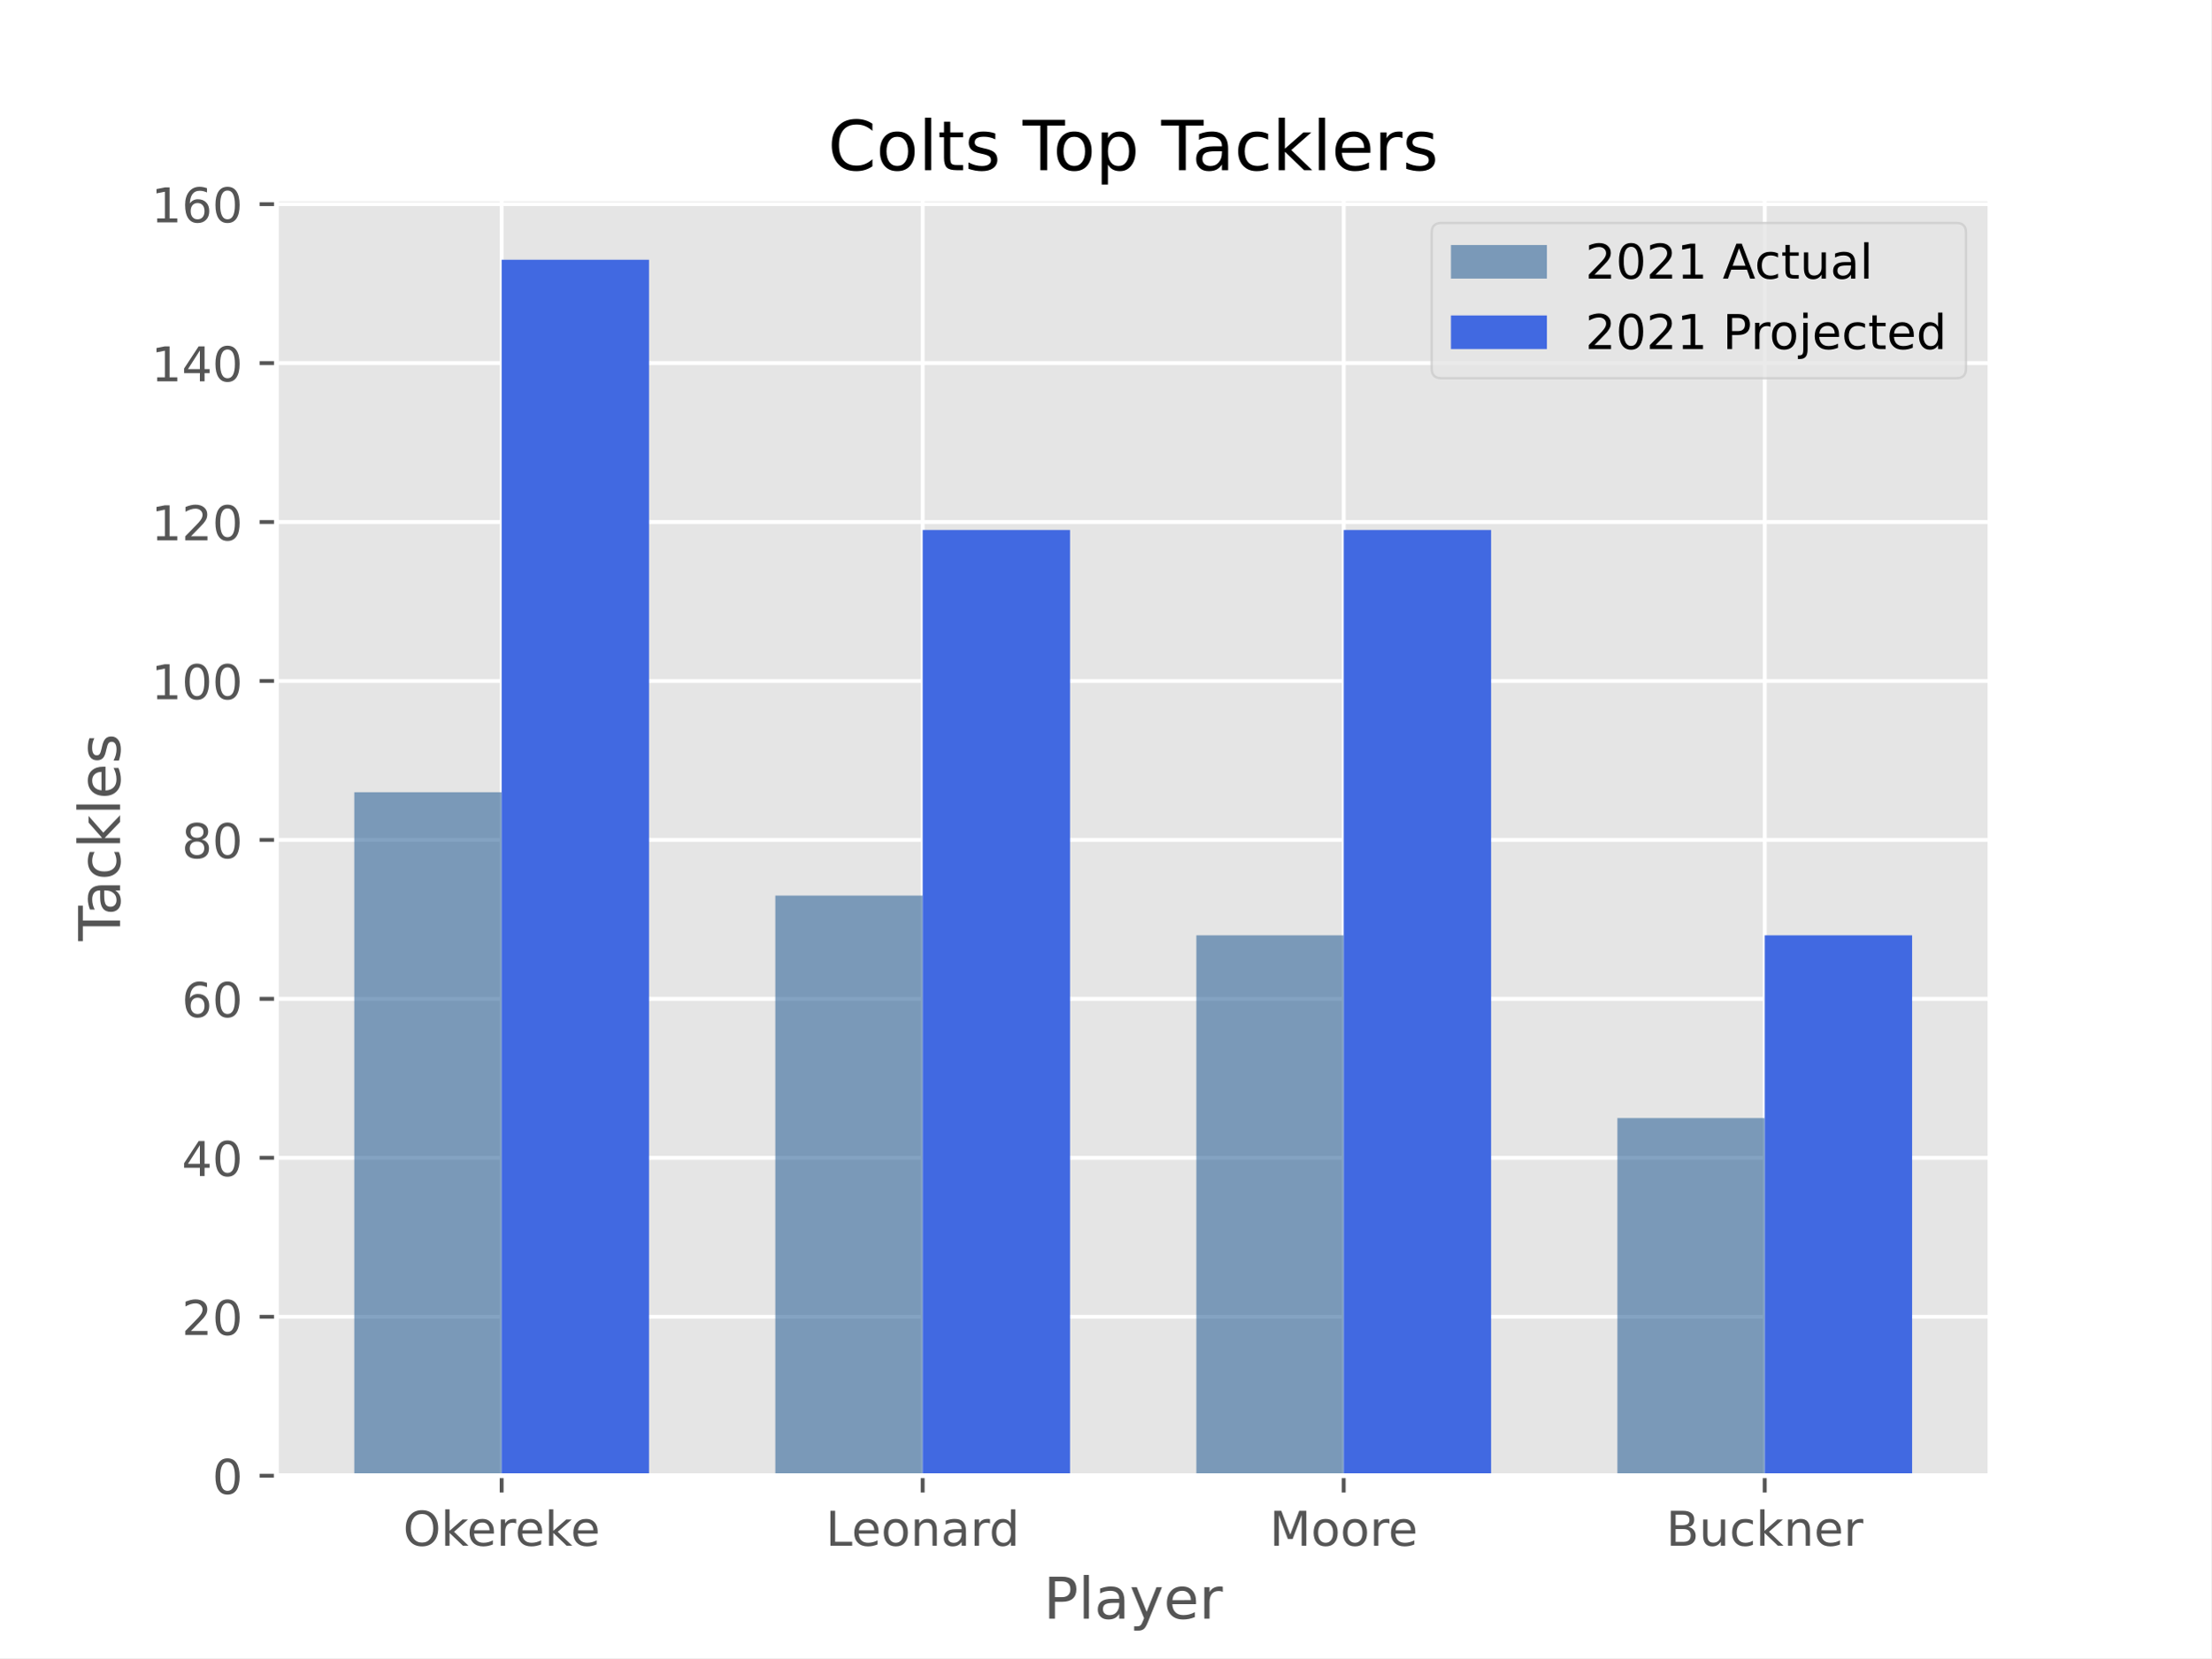
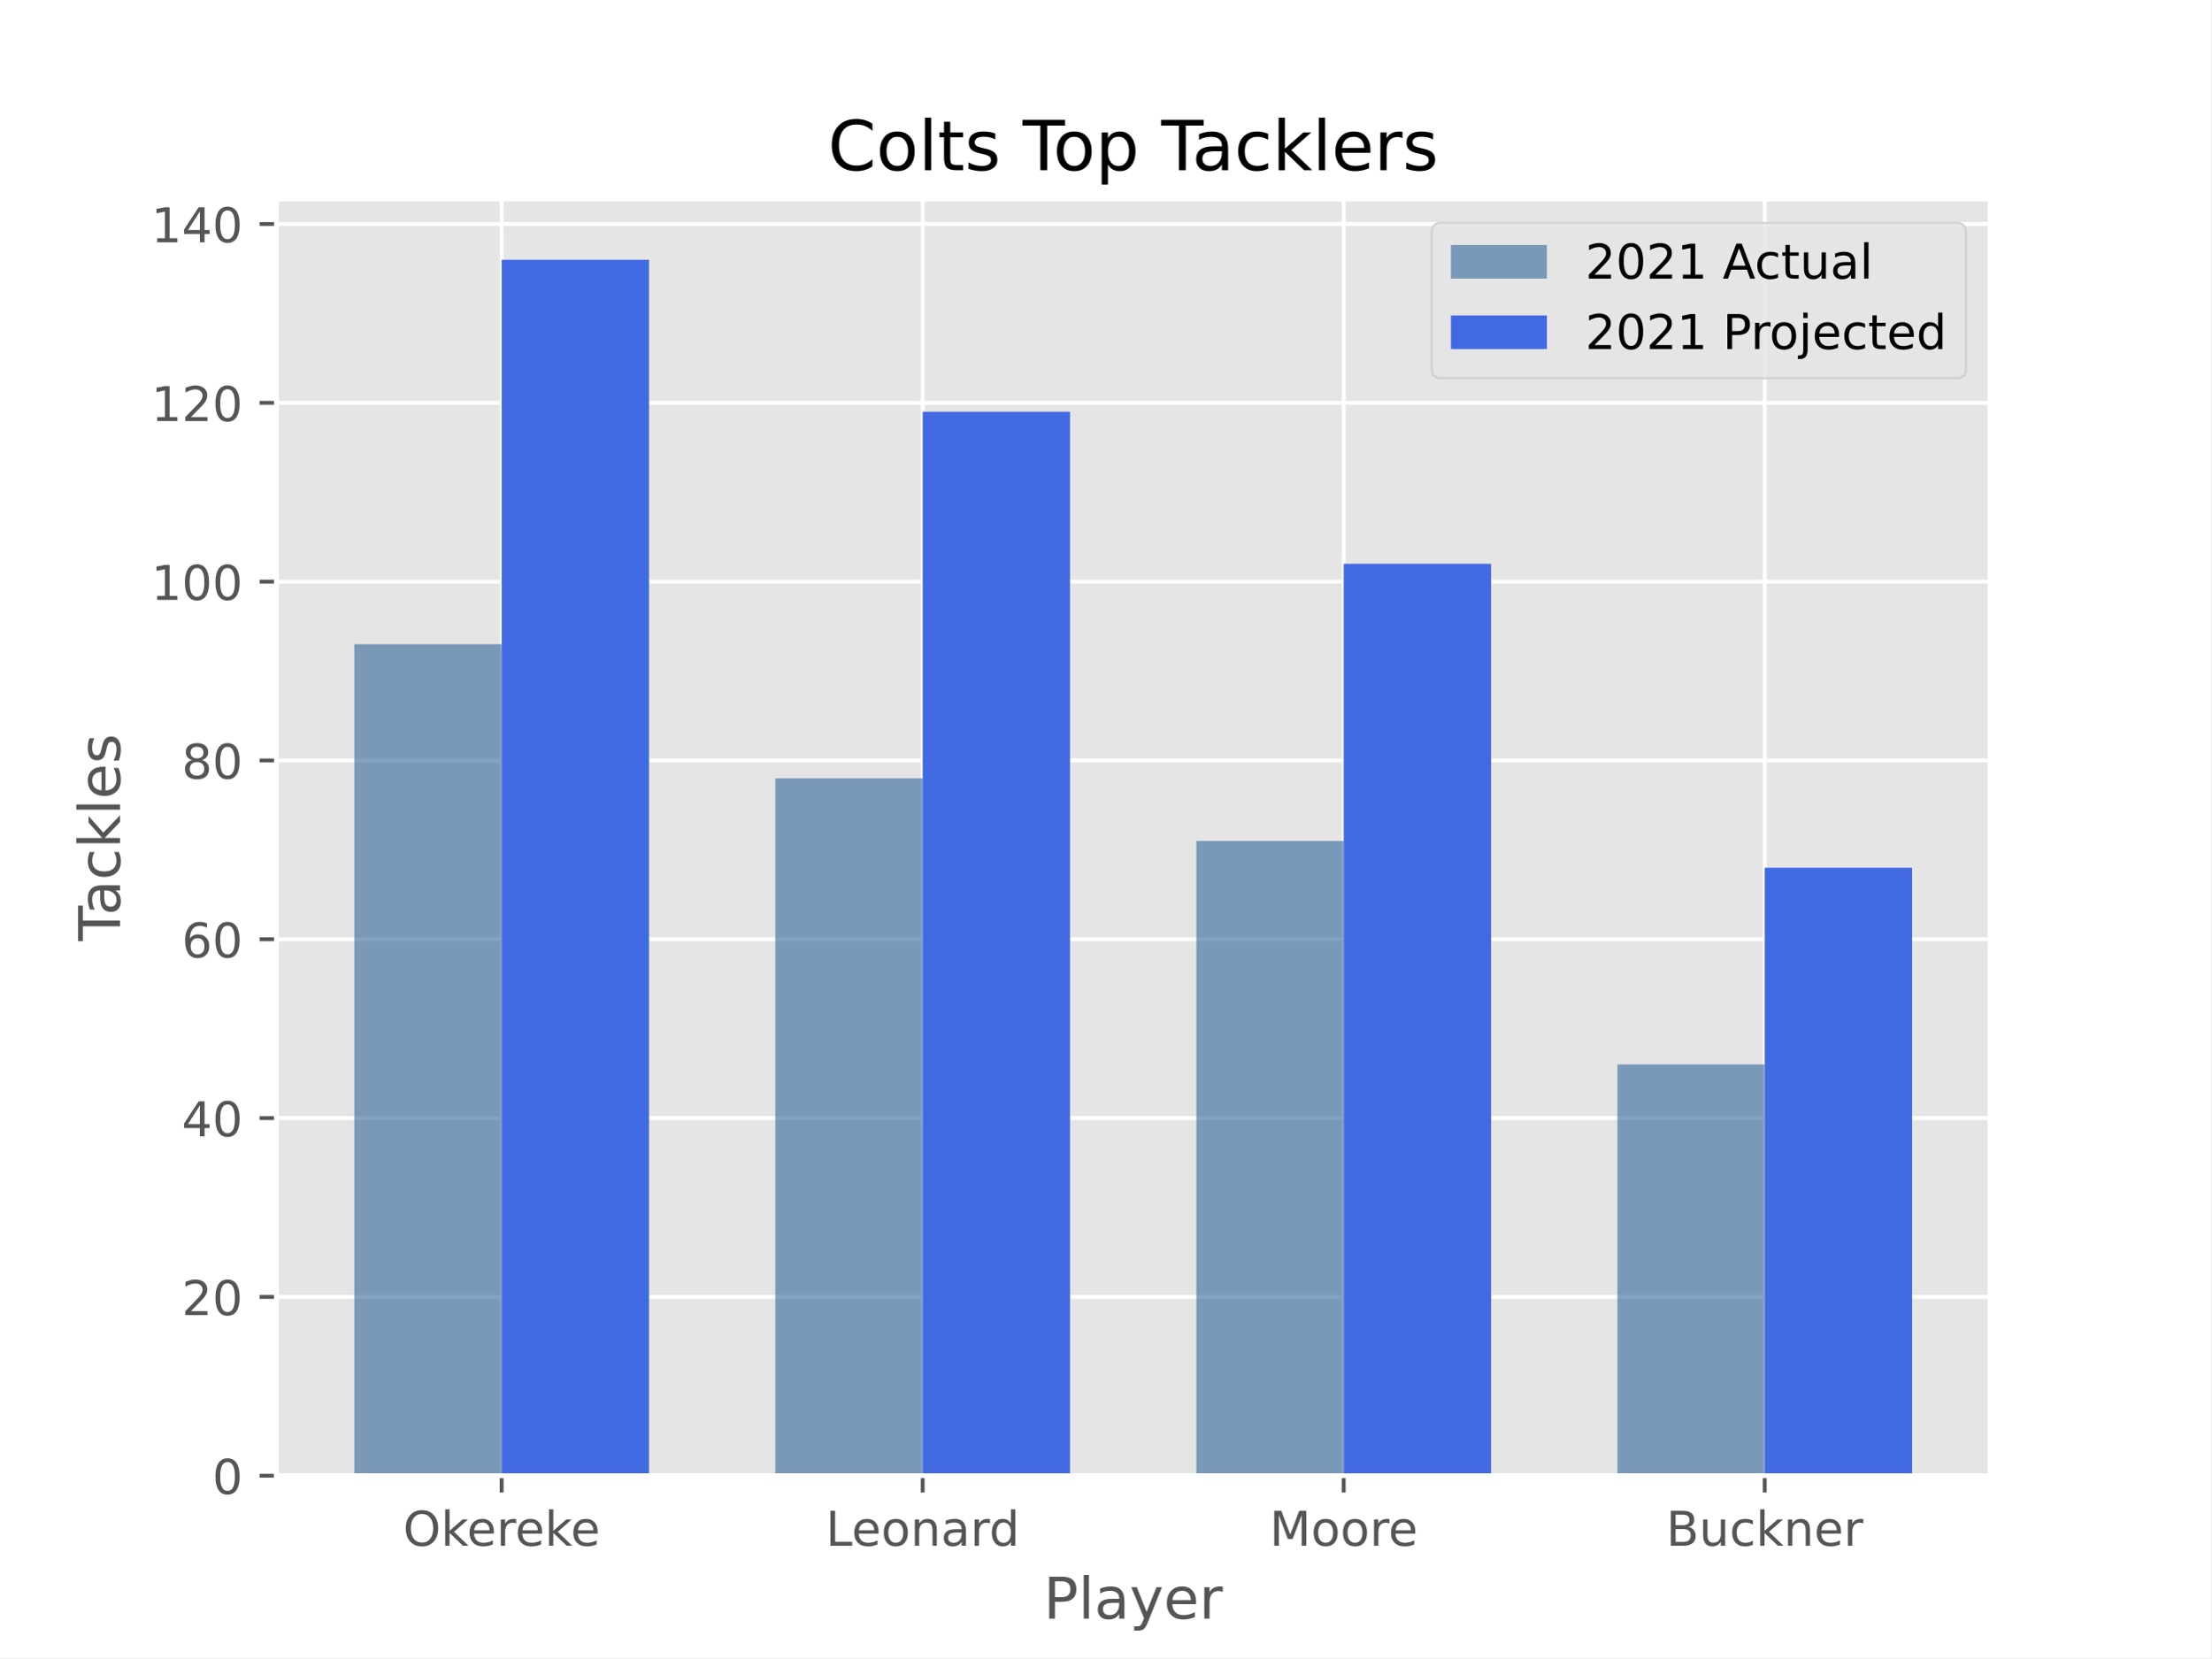
<svg xmlns="http://www.w3.org/2000/svg" xmlns:xlink="http://www.w3.org/1999/xlink" height="345.6pt" version="1.1" viewBox="0 0 460.8 345.6" width="460.8pt">
  <defs>
    <style type="text/css">*{stroke-linecap:butt;stroke-linejoin:round;}</style>
  </defs>
  <g id="figure_1">
    <g id="patch_1">
      <path d="M 0 345.6  L 460.8 345.6  L 460.8 0  L 0 0  z " style="fill:#ffffff;" />
    </g>
    <g id="axes_1">
      <g id="patch_2">
        <path d="M 57.6 307.584  L 414.72 307.584  L 414.72 41.472  L 57.6 41.472  z " style="fill:#e5e5e5;" />
      </g>
      <g id="matplotlib.axis_1">
        <g id="xtick_1">
          <g id="line2d_1">
-             <path clip-path="url(#pc8b9613368)" d="M 104.543 307.584  L 104.543 41.472  " style="fill:none;stroke:#ffffff;stroke-linecap:square;stroke-width:0.8;" />
+             <path clip-path="url(#p58027a2178)" d="M 104.543 307.584  L 104.543 41.472  " style="fill:none;stroke:#ffffff;stroke-linecap:square;stroke-width:0.8;" />
          </g>
          <g id="line2d_2">
            <defs>
-               <path d="M 0 0  L 0 3.5  " id="mbc0eb7ee18" style="stroke:#555555;stroke-width:0.8;" />
-             </defs>
-             <g>
-               <use style="fill:#555555;stroke:#555555;stroke-width:0.8;" x="104.543" xlink:href="#mbc0eb7ee18" y="307.584" />
+               <path d="M 0 0  L 0 3.5  " id="m2577debb66" style="stroke:#555555;stroke-width:0.8;" />
+             </defs>
+             <g>
+               <use style="fill:#555555;stroke:#555555;stroke-width:0.8;" x="104.543" xlink:href="#m2577debb66" y="307.584" />
            </g>
          </g>
          <g id="text_1">
            <g style="fill:#555555;" transform="translate(84.00657 322.1824)scale(0.1 -0.1)">
              <defs>
                <path d="M 2522 4238  Q 1834 4238 1429 3725  Q 1025 3213 1025 2328  Q 1025 1447 1429 934  Q 1834 422 2522 422  Q 3209 422 3611 934  Q 4013 1447 4013 2328  Q 4013 3213 3611 3725  Q 3209 4238 2522 4238  z M 2522 4750  Q 3503 4750 4090 4092  Q 4678 3434 4678 2328  Q 4678 1225 4090 567  Q 3503 -91 2522 -91  Q 1538 -91 948 565  Q 359 1222 359 2328  Q 359 3434 948 4092  Q 1538 4750 2522 4750  z " id="DejaVuSans-4f" transform="scale(0.015625)" />
                <path d="M 581 4863  L 1159 4863  L 1159 1991  L 2875 3500  L 3609 3500  L 1753 1863  L 3688 0  L 2938 0  L 1159 1709  L 1159 0  L 581 0  L 581 4863  z " id="DejaVuSans-6b" transform="scale(0.015625)" />
                <path d="M 3597 1894  L 3597 1613  L 953 1613  Q 991 1019 1311 708  Q 1631 397 2203 397  Q 2534 397 2845 478  Q 3156 559 3463 722  L 3463 178  Q 3153 47 2828 -22  Q 2503 -91 2169 -91  Q 1331 -91 842 396  Q 353 884 353 1716  Q 353 2575 817 3079  Q 1281 3584 2069 3584  Q 2775 3584 3186 3129  Q 3597 2675 3597 1894  z M 3022 2063  Q 3016 2534 2758 2815  Q 2500 3097 2075 3097  Q 1594 3097 1305 2825  Q 1016 2553 972 2059  L 3022 2063  z " id="DejaVuSans-65" transform="scale(0.015625)" />
                <path d="M 2631 2963  Q 2534 3019 2420 3045  Q 2306 3072 2169 3072  Q 1681 3072 1420 2755  Q 1159 2438 1159 1844  L 1159 0  L 581 0  L 581 3500  L 1159 3500  L 1159 2956  Q 1341 3275 1631 3429  Q 1922 3584 2338 3584  Q 2397 3584 2469 3576  Q 2541 3569 2628 3553  L 2631 2963  z " id="DejaVuSans-72" transform="scale(0.015625)" />
              </defs>
              <use xlink:href="#DejaVuSans-4f" />
              <use x="78.711" xlink:href="#DejaVuSans-6b" />
              <use x="132.996" xlink:href="#DejaVuSans-65" />
              <use x="194.52" xlink:href="#DejaVuSans-72" />
              <use x="233.383" xlink:href="#DejaVuSans-65" />
              <use x="294.906" xlink:href="#DejaVuSans-6b" />
              <use x="349.191" xlink:href="#DejaVuSans-65" />
            </g>
          </g>
        </g>
        <g id="xtick_2">
          <g id="line2d_3">
-             <path clip-path="url(#pc8b9613368)" d="M 192.288 307.584  L 192.288 41.472  " style="fill:none;stroke:#ffffff;stroke-linecap:square;stroke-width:0.8;" />
+             <path clip-path="url(#p58027a2178)" d="M 192.288 307.584  L 192.288 41.472  " style="fill:none;stroke:#ffffff;stroke-linecap:square;stroke-width:0.8;" />
          </g>
          <g id="line2d_4">
            <g>
-               <use style="fill:#555555;stroke:#555555;stroke-width:0.8;" x="192.288" xlink:href="#mbc0eb7ee18" y="307.584" />
+               <use style="fill:#555555;stroke:#555555;stroke-width:0.8;" x="192.288" xlink:href="#m2577debb66" y="307.584" />
            </g>
          </g>
          <g id="text_2">
            <g style="fill:#555555;" transform="translate(172.0784 322.1824)scale(0.1 -0.1)">
              <defs>
                <path d="M 628 4666  L 1259 4666  L 1259 531  L 3531 531  L 3531 0  L 628 0  L 628 4666  z " id="DejaVuSans-4c" transform="scale(0.015625)" />
                <path d="M 1959 3097  Q 1497 3097 1228 2736  Q 959 2375 959 1747  Q 959 1119 1226 758  Q 1494 397 1959 397  Q 2419 397 2687 759  Q 2956 1122 2956 1747  Q 2956 2369 2687 2733  Q 2419 3097 1959 3097  z M 1959 3584  Q 2709 3584 3137 3096  Q 3566 2609 3566 1747  Q 3566 888 3137 398  Q 2709 -91 1959 -91  Q 1206 -91 779 398  Q 353 888 353 1747  Q 353 2609 779 3096  Q 1206 3584 1959 3584  z " id="DejaVuSans-6f" transform="scale(0.015625)" />
                <path d="M 3513 2113  L 3513 0  L 2938 0  L 2938 2094  Q 2938 2591 2744 2837  Q 2550 3084 2163 3084  Q 1697 3084 1428 2787  Q 1159 2491 1159 1978  L 1159 0  L 581 0  L 581 3500  L 1159 3500  L 1159 2956  Q 1366 3272 1645 3428  Q 1925 3584 2291 3584  Q 2894 3584 3203 3211  Q 3513 2838 3513 2113  z " id="DejaVuSans-6e" transform="scale(0.015625)" />
                <path d="M 2194 1759  Q 1497 1759 1228 1600  Q 959 1441 959 1056  Q 959 750 1161 570  Q 1363 391 1709 391  Q 2188 391 2477 730  Q 2766 1069 2766 1631  L 2766 1759  L 2194 1759  z M 3341 1997  L 3341 0  L 2766 0  L 2766 531  Q 2569 213 2275 61  Q 1981 -91 1556 -91  Q 1019 -91 701 211  Q 384 513 384 1019  Q 384 1609 779 1909  Q 1175 2209 1959 2209  L 2766 2209  L 2766 2266  Q 2766 2663 2505 2880  Q 2244 3097 1772 3097  Q 1472 3097 1187 3025  Q 903 2953 641 2809  L 641 3341  Q 956 3463 1253 3523  Q 1550 3584 1831 3584  Q 2591 3584 2966 3190  Q 3341 2797 3341 1997  z " id="DejaVuSans-61" transform="scale(0.015625)" />
                <path d="M 2906 2969  L 2906 4863  L 3481 4863  L 3481 0  L 2906 0  L 2906 525  Q 2725 213 2448 61  Q 2172 -91 1784 -91  Q 1150 -91 751 415  Q 353 922 353 1747  Q 353 2572 751 3078  Q 1150 3584 1784 3584  Q 2172 3584 2448 3432  Q 2725 3281 2906 2969  z M 947 1747  Q 947 1113 1208 752  Q 1469 391 1925 391  Q 2381 391 2643 752  Q 2906 1113 2906 1747  Q 2906 2381 2643 2742  Q 2381 3103 1925 3103  Q 1469 3103 1208 2742  Q 947 2381 947 1747  z " id="DejaVuSans-64" transform="scale(0.015625)" />
              </defs>
              <use xlink:href="#DejaVuSans-4c" />
              <use x="53.963" xlink:href="#DejaVuSans-65" />
              <use x="115.486" xlink:href="#DejaVuSans-6f" />
              <use x="176.668" xlink:href="#DejaVuSans-6e" />
              <use x="240.047" xlink:href="#DejaVuSans-61" />
              <use x="301.326" xlink:href="#DejaVuSans-72" />
              <use x="340.689" xlink:href="#DejaVuSans-64" />
            </g>
          </g>
        </g>
        <g id="xtick_3">
          <g id="line2d_5">
-             <path clip-path="url(#pc8b9613368)" d="M 280.032 307.584  L 280.032 41.472  " style="fill:none;stroke:#ffffff;stroke-linecap:square;stroke-width:0.8;" />
+             <path clip-path="url(#p58027a2178)" d="M 280.032 307.584  L 280.032 41.472  " style="fill:none;stroke:#ffffff;stroke-linecap:square;stroke-width:0.8;" />
          </g>
          <g id="line2d_6">
            <g>
-               <use style="fill:#555555;stroke:#555555;stroke-width:0.8;" x="280.032" xlink:href="#mbc0eb7ee18" y="307.584" />
+               <use style="fill:#555555;stroke:#555555;stroke-width:0.8;" x="280.032" xlink:href="#m2577debb66" y="307.584" />
            </g>
          </g>
          <g id="text_3">
            <g style="fill:#555555;" transform="translate(264.5799 322.1824)scale(0.1 -0.1)">
              <defs>
                <path d="M 628 4666  L 1569 4666  L 2759 1491  L 3956 4666  L 4897 4666  L 4897 0  L 4281 0  L 4281 4097  L 3078 897  L 2444 897  L 1241 4097  L 1241 0  L 628 0  L 628 4666  z " id="DejaVuSans-4d" transform="scale(0.015625)" />
              </defs>
              <use xlink:href="#DejaVuSans-4d" />
              <use x="86.279" xlink:href="#DejaVuSans-6f" />
              <use x="147.461" xlink:href="#DejaVuSans-6f" />
              <use x="208.643" xlink:href="#DejaVuSans-72" />
              <use x="247.506" xlink:href="#DejaVuSans-65" />
            </g>
          </g>
        </g>
        <g id="xtick_4">
          <g id="line2d_7">
-             <path clip-path="url(#pc8b9613368)" d="M 367.777 307.584  L 367.777 41.472  " style="fill:none;stroke:#ffffff;stroke-linecap:square;stroke-width:0.8;" />
+             <path clip-path="url(#p58027a2178)" d="M 367.777 307.584  L 367.777 41.472  " style="fill:none;stroke:#ffffff;stroke-linecap:square;stroke-width:0.8;" />
          </g>
          <g id="line2d_8">
            <g>
-               <use style="fill:#555555;stroke:#555555;stroke-width:0.8;" x="367.777" xlink:href="#mbc0eb7ee18" y="307.584" />
+               <use style="fill:#555555;stroke:#555555;stroke-width:0.8;" x="367.777" xlink:href="#m2577debb66" y="307.584" />
            </g>
          </g>
          <g id="text_4">
            <g style="fill:#555555;" transform="translate(347.2322 322.1824)scale(0.1 -0.1)">
              <defs>
                <path d="M 1259 2228  L 1259 519  L 2272 519  Q 2781 519 3026 730  Q 3272 941 3272 1375  Q 3272 1813 3026 2020  Q 2781 2228 2272 2228  L 1259 2228  z M 1259 4147  L 1259 2741  L 2194 2741  Q 2656 2741 2882 2914  Q 3109 3088 3109 3444  Q 3109 3797 2882 3972  Q 2656 4147 2194 4147  L 1259 4147  z M 628 4666  L 2241 4666  Q 2963 4666 3353 4366  Q 3744 4066 3744 3513  Q 3744 3084 3544 2831  Q 3344 2578 2956 2516  Q 3422 2416 3680 2098  Q 3938 1781 3938 1306  Q 3938 681 3513 340  Q 3088 0 2303 0  L 628 0  L 628 4666  z " id="DejaVuSans-42" transform="scale(0.015625)" />
                <path d="M 544 1381  L 544 3500  L 1119 3500  L 1119 1403  Q 1119 906 1312 657  Q 1506 409 1894 409  Q 2359 409 2629 706  Q 2900 1003 2900 1516  L 2900 3500  L 3475 3500  L 3475 0  L 2900 0  L 2900 538  Q 2691 219 2414 64  Q 2138 -91 1772 -91  Q 1169 -91 856 284  Q 544 659 544 1381  z M 1991 3584  L 1991 3584  z " id="DejaVuSans-75" transform="scale(0.015625)" />
                <path d="M 3122 3366  L 3122 2828  Q 2878 2963 2633 3030  Q 2388 3097 2138 3097  Q 1578 3097 1268 2742  Q 959 2388 959 1747  Q 959 1106 1268 751  Q 1578 397 2138 397  Q 2388 397 2633 464  Q 2878 531 3122 666  L 3122 134  Q 2881 22 2623 -34  Q 2366 -91 2075 -91  Q 1284 -91 818 406  Q 353 903 353 1747  Q 353 2603 823 3093  Q 1294 3584 2113 3584  Q 2378 3584 2631 3529  Q 2884 3475 3122 3366  z " id="DejaVuSans-63" transform="scale(0.015625)" />
              </defs>
              <use xlink:href="#DejaVuSans-42" />
              <use x="68.604" xlink:href="#DejaVuSans-75" />
              <use x="131.982" xlink:href="#DejaVuSans-63" />
              <use x="186.963" xlink:href="#DejaVuSans-6b" />
              <use x="244.873" xlink:href="#DejaVuSans-6e" />
              <use x="308.252" xlink:href="#DejaVuSans-65" />
              <use x="369.775" xlink:href="#DejaVuSans-72" />
            </g>
          </g>
        </g>
        <g id="text_5">
          <g style="fill:#555555;" transform="translate(217.4888 337.3802)scale(0.12 -0.12)">
            <defs>
              <path d="M 1259 4147  L 1259 2394  L 2053 2394  Q 2494 2394 2734 2622  Q 2975 2850 2975 3272  Q 2975 3691 2734 3919  Q 2494 4147 2053 4147  L 1259 4147  z M 628 4666  L 2053 4666  Q 2838 4666 3239 4311  Q 3641 3956 3641 3272  Q 3641 2581 3239 2228  Q 2838 1875 2053 1875  L 1259 1875  L 1259 0  L 628 0  L 628 4666  z " id="DejaVuSans-50" transform="scale(0.015625)" />
              <path d="M 603 4863  L 1178 4863  L 1178 0  L 603 0  L 603 4863  z " id="DejaVuSans-6c" transform="scale(0.015625)" />
              <path d="M 2059 -325  Q 1816 -950 1584 -1140  Q 1353 -1331 966 -1331  L 506 -1331  L 506 -850  L 844 -850  Q 1081 -850 1212 -737  Q 1344 -625 1503 -206  L 1606 56  L 191 3500  L 800 3500  L 1894 763  L 2988 3500  L 3597 3500  L 2059 -325  z " id="DejaVuSans-79" transform="scale(0.015625)" />
            </defs>
            <use xlink:href="#DejaVuSans-50" />
            <use x="60.303" xlink:href="#DejaVuSans-6c" />
            <use x="88.086" xlink:href="#DejaVuSans-61" />
            <use x="149.365" xlink:href="#DejaVuSans-79" />
            <use x="208.545" xlink:href="#DejaVuSans-65" />
            <use x="270.068" xlink:href="#DejaVuSans-72" />
          </g>
        </g>
      </g>
      <g id="matplotlib.axis_2">
        <g id="ytick_1">
          <g id="line2d_9">
-             <path clip-path="url(#pc8b9613368)" d="M 57.6 307.584  L 414.72 307.584  " style="fill:none;stroke:#ffffff;stroke-linecap:square;stroke-width:0.8;" />
+             <path clip-path="url(#p58027a2178)" d="M 57.6 307.584  L 414.72 307.584  " style="fill:none;stroke:#ffffff;stroke-linecap:square;stroke-width:0.8;" />
          </g>
          <g id="line2d_10">
            <defs>
-               <path d="M 0 0  L -3.5 0  " id="m78f4a86998" style="stroke:#555555;stroke-width:0.8;" />
-             </defs>
-             <g>
-               <use style="fill:#555555;stroke:#555555;stroke-width:0.8;" x="57.6" xlink:href="#m78f4a86998" y="307.584" />
+               <path d="M 0 0  L -3.5 0  " id="m1e5f258a0e" style="stroke:#555555;stroke-width:0.8;" />
+             </defs>
+             <g>
+               <use style="fill:#555555;stroke:#555555;stroke-width:0.8;" x="57.6" xlink:href="#m1e5f258a0e" y="307.584" />
            </g>
          </g>
          <g id="text_6">
            <g style="fill:#555555;" transform="translate(44.2375 311.3832)scale(0.1 -0.1)">
              <defs>
                <path d="M 2034 4250  Q 1547 4250 1301 3770  Q 1056 3291 1056 2328  Q 1056 1369 1301 889  Q 1547 409 2034 409  Q 2525 409 2770 889  Q 3016 1369 3016 2328  Q 3016 3291 2770 3770  Q 2525 4250 2034 4250  z M 2034 4750  Q 2819 4750 3233 4129  Q 3647 3509 3647 2328  Q 3647 1150 3233 529  Q 2819 -91 2034 -91  Q 1250 -91 836 529  Q 422 1150 422 2328  Q 422 3509 836 4129  Q 1250 4750 2034 4750  z " id="DejaVuSans-30" transform="scale(0.015625)" />
              </defs>
              <use xlink:href="#DejaVuSans-30" />
            </g>
          </g>
        </g>
        <g id="ytick_2">
          <g id="line2d_11">
-             <path clip-path="url(#pc8b9613368)" d="M 57.6 274.455  L 414.72 274.455  " style="fill:none;stroke:#ffffff;stroke-linecap:square;stroke-width:0.8;" />
+             <path clip-path="url(#p58027a2178)" d="M 57.6 270.313  L 414.72 270.313  " style="fill:none;stroke:#ffffff;stroke-linecap:square;stroke-width:0.8;" />
          </g>
          <g id="line2d_12">
            <g>
-               <use style="fill:#555555;stroke:#555555;stroke-width:0.8;" x="57.6" xlink:href="#m78f4a86998" y="274.455" />
+               <use style="fill:#555555;stroke:#555555;stroke-width:0.8;" x="57.6" xlink:href="#m1e5f258a0e" y="270.313" />
            </g>
          </g>
          <g id="text_7">
-             <g style="fill:#555555;" transform="translate(37.875 278.2538)scale(0.1 -0.1)">
+             <g style="fill:#555555;" transform="translate(37.875 274.1126)scale(0.1 -0.1)">
              <defs>
                <path d="M 1228 531  L 3431 531  L 3431 0  L 469 0  L 469 531  Q 828 903 1448 1529  Q 2069 2156 2228 2338  Q 2531 2678 2651 2914  Q 2772 3150 2772 3378  Q 2772 3750 2511 3984  Q 2250 4219 1831 4219  Q 1534 4219 1204 4116  Q 875 4013 500 3803  L 500 4441  Q 881 4594 1212 4672  Q 1544 4750 1819 4750  Q 2544 4750 2975 4387  Q 3406 4025 3406 3419  Q 3406 3131 3298 2873  Q 3191 2616 2906 2266  Q 2828 2175 2409 1742  Q 1991 1309 1228 531  z " id="DejaVuSans-32" transform="scale(0.015625)" />
              </defs>
              <use xlink:href="#DejaVuSans-32" />
              <use x="63.623" xlink:href="#DejaVuSans-30" />
            </g>
          </g>
        </g>
        <g id="ytick_3">
          <g id="line2d_13">
-             <path clip-path="url(#pc8b9613368)" d="M 57.6 241.325  L 414.72 241.325  " style="fill:none;stroke:#ffffff;stroke-linecap:square;stroke-width:0.8;" />
+             <path clip-path="url(#p58027a2178)" d="M 57.6 233.043  L 414.72 233.043  " style="fill:none;stroke:#ffffff;stroke-linecap:square;stroke-width:0.8;" />
          </g>
          <g id="line2d_14">
            <g>
-               <use style="fill:#555555;stroke:#555555;stroke-width:0.8;" x="57.6" xlink:href="#m78f4a86998" y="241.325" />
+               <use style="fill:#555555;stroke:#555555;stroke-width:0.8;" x="57.6" xlink:href="#m1e5f258a0e" y="233.043" />
            </g>
          </g>
          <g id="text_8">
-             <g style="fill:#555555;" transform="translate(37.875 245.1244)scale(0.1 -0.1)">
+             <g style="fill:#555555;" transform="translate(37.875 236.842)scale(0.1 -0.1)">
              <defs>
                <path d="M 2419 4116  L 825 1625  L 2419 1625  L 2419 4116  z M 2253 4666  L 3047 4666  L 3047 1625  L 3713 1625  L 3713 1100  L 3047 1100  L 3047 0  L 2419 0  L 2419 1100  L 313 1100  L 313 1709  L 2253 4666  z " id="DejaVuSans-34" transform="scale(0.015625)" />
              </defs>
              <use xlink:href="#DejaVuSans-34" />
              <use x="63.623" xlink:href="#DejaVuSans-30" />
            </g>
          </g>
        </g>
        <g id="ytick_4">
          <g id="line2d_15">
-             <path clip-path="url(#pc8b9613368)" d="M 57.6 208.196  L 414.72 208.196  " style="fill:none;stroke:#ffffff;stroke-linecap:square;stroke-width:0.8;" />
+             <path clip-path="url(#p58027a2178)" d="M 57.6 195.772  L 414.72 195.772  " style="fill:none;stroke:#ffffff;stroke-linecap:square;stroke-width:0.8;" />
          </g>
          <g id="line2d_16">
            <g>
-               <use style="fill:#555555;stroke:#555555;stroke-width:0.8;" x="57.6" xlink:href="#m78f4a86998" y="208.196" />
+               <use style="fill:#555555;stroke:#555555;stroke-width:0.8;" x="57.6" xlink:href="#m1e5f258a0e" y="195.772" />
            </g>
          </g>
          <g id="text_9">
-             <g style="fill:#555555;" transform="translate(37.875 211.995)scale(0.1 -0.1)">
+             <g style="fill:#555555;" transform="translate(37.875 199.5715)scale(0.1 -0.1)">
              <defs>
                <path d="M 2113 2584  Q 1688 2584 1439 2293  Q 1191 2003 1191 1497  Q 1191 994 1439 701  Q 1688 409 2113 409  Q 2538 409 2786 701  Q 3034 994 3034 1497  Q 3034 2003 2786 2293  Q 2538 2584 2113 2584  z M 3366 4563  L 3366 3988  Q 3128 4100 2886 4159  Q 2644 4219 2406 4219  Q 1781 4219 1451 3797  Q 1122 3375 1075 2522  Q 1259 2794 1537 2939  Q 1816 3084 2150 3084  Q 2853 3084 3261 2657  Q 3669 2231 3669 1497  Q 3669 778 3244 343  Q 2819 -91 2113 -91  Q 1303 -91 875 529  Q 447 1150 447 2328  Q 447 3434 972 4092  Q 1497 4750 2381 4750  Q 2619 4750 2861 4703  Q 3103 4656 3366 4563  z " id="DejaVuSans-36" transform="scale(0.015625)" />
              </defs>
              <use xlink:href="#DejaVuSans-36" />
              <use x="63.623" xlink:href="#DejaVuSans-30" />
            </g>
          </g>
        </g>
        <g id="ytick_5">
          <g id="line2d_17">
-             <path clip-path="url(#pc8b9613368)" d="M 57.6 175.066  L 414.72 175.066  " style="fill:none;stroke:#ffffff;stroke-linecap:square;stroke-width:0.8;" />
+             <path clip-path="url(#p58027a2178)" d="M 57.6 158.502  L 414.72 158.502  " style="fill:none;stroke:#ffffff;stroke-linecap:square;stroke-width:0.8;" />
          </g>
          <g id="line2d_18">
            <g>
-               <use style="fill:#555555;stroke:#555555;stroke-width:0.8;" x="57.6" xlink:href="#m78f4a86998" y="175.066" />
+               <use style="fill:#555555;stroke:#555555;stroke-width:0.8;" x="57.6" xlink:href="#m1e5f258a0e" y="158.502" />
            </g>
          </g>
          <g id="text_10">
-             <g style="fill:#555555;" transform="translate(37.875 178.8656)scale(0.1 -0.1)">
+             <g style="fill:#555555;" transform="translate(37.875 162.3009)scale(0.1 -0.1)">
              <defs>
                <path d="M 2034 2216  Q 1584 2216 1326 1975  Q 1069 1734 1069 1313  Q 1069 891 1326 650  Q 1584 409 2034 409  Q 2484 409 2743 651  Q 3003 894 3003 1313  Q 3003 1734 2745 1975  Q 2488 2216 2034 2216  z M 1403 2484  Q 997 2584 770 2862  Q 544 3141 544 3541  Q 544 4100 942 4425  Q 1341 4750 2034 4750  Q 2731 4750 3128 4425  Q 3525 4100 3525 3541  Q 3525 3141 3298 2862  Q 3072 2584 2669 2484  Q 3125 2378 3379 2068  Q 3634 1759 3634 1313  Q 3634 634 3220 271  Q 2806 -91 2034 -91  Q 1263 -91 848 271  Q 434 634 434 1313  Q 434 1759 690 2068  Q 947 2378 1403 2484  z M 1172 3481  Q 1172 3119 1398 2916  Q 1625 2713 2034 2713  Q 2441 2713 2670 2916  Q 2900 3119 2900 3481  Q 2900 3844 2670 4047  Q 2441 4250 2034 4250  Q 1625 4250 1398 4047  Q 1172 3844 1172 3481  z " id="DejaVuSans-38" transform="scale(0.015625)" />
              </defs>
              <use xlink:href="#DejaVuSans-38" />
              <use x="63.623" xlink:href="#DejaVuSans-30" />
            </g>
          </g>
        </g>
        <g id="ytick_6">
          <g id="line2d_19">
-             <path clip-path="url(#pc8b9613368)" d="M 57.6 141.937  L 414.72 141.937  " style="fill:none;stroke:#ffffff;stroke-linecap:square;stroke-width:0.8;" />
+             <path clip-path="url(#p58027a2178)" d="M 57.6 121.231  L 414.72 121.231  " style="fill:none;stroke:#ffffff;stroke-linecap:square;stroke-width:0.8;" />
          </g>
          <g id="line2d_20">
            <g>
-               <use style="fill:#555555;stroke:#555555;stroke-width:0.8;" x="57.6" xlink:href="#m78f4a86998" y="141.937" />
+               <use style="fill:#555555;stroke:#555555;stroke-width:0.8;" x="57.6" xlink:href="#m1e5f258a0e" y="121.231" />
            </g>
          </g>
          <g id="text_11">
-             <g style="fill:#555555;" transform="translate(31.5125 145.7362)scale(0.1 -0.1)">
+             <g style="fill:#555555;" transform="translate(31.5125 125.0303)scale(0.1 -0.1)">
              <defs>
                <path d="M 794 531  L 1825 531  L 1825 4091  L 703 3866  L 703 4441  L 1819 4666  L 2450 4666  L 2450 531  L 3481 531  L 3481 0  L 794 0  L 794 531  z " id="DejaVuSans-31" transform="scale(0.015625)" />
              </defs>
              <use xlink:href="#DejaVuSans-31" />
              <use x="63.623" xlink:href="#DejaVuSans-30" />
              <use x="127.246" xlink:href="#DejaVuSans-30" />
            </g>
          </g>
        </g>
        <g id="ytick_7">
          <g id="line2d_21">
-             <path clip-path="url(#pc8b9613368)" d="M 57.6 108.808  L 414.72 108.808  " style="fill:none;stroke:#ffffff;stroke-linecap:square;stroke-width:0.8;" />
+             <path clip-path="url(#p58027a2178)" d="M 57.6 83.96  L 414.72 83.96  " style="fill:none;stroke:#ffffff;stroke-linecap:square;stroke-width:0.8;" />
          </g>
          <g id="line2d_22">
            <g>
-               <use style="fill:#555555;stroke:#555555;stroke-width:0.8;" x="57.6" xlink:href="#m78f4a86998" y="108.808" />
+               <use style="fill:#555555;stroke:#555555;stroke-width:0.8;" x="57.6" xlink:href="#m1e5f258a0e" y="83.96" />
            </g>
          </g>
          <g id="text_12">
-             <g style="fill:#555555;" transform="translate(31.5125 112.6067)scale(0.1 -0.1)">
+             <g style="fill:#555555;" transform="translate(31.5125 87.75969)scale(0.1 -0.1)">
              <use xlink:href="#DejaVuSans-31" />
              <use x="63.623" xlink:href="#DejaVuSans-32" />
              <use x="127.246" xlink:href="#DejaVuSans-30" />
            </g>
          </g>
        </g>
        <g id="ytick_8">
          <g id="line2d_23">
-             <path clip-path="url(#pc8b9613368)" d="M 57.6 75.678  L 414.72 75.678  " style="fill:none;stroke:#ffffff;stroke-linecap:square;stroke-width:0.8;" />
+             <path clip-path="url(#p58027a2178)" d="M 57.6 46.69  L 414.72 46.69  " style="fill:none;stroke:#ffffff;stroke-linecap:square;stroke-width:0.8;" />
          </g>
          <g id="line2d_24">
            <g>
-               <use style="fill:#555555;stroke:#555555;stroke-width:0.8;" x="57.6" xlink:href="#m78f4a86998" y="75.678" />
+               <use style="fill:#555555;stroke:#555555;stroke-width:0.8;" x="57.6" xlink:href="#m1e5f258a0e" y="46.69" />
            </g>
          </g>
          <g id="text_13">
-             <g style="fill:#555555;" transform="translate(31.5125 79.47734)scale(0.1 -0.1)">
+             <g style="fill:#555555;" transform="translate(31.5125 50.4891)scale(0.1 -0.1)">
              <use xlink:href="#DejaVuSans-31" />
              <use x="63.623" xlink:href="#DejaVuSans-34" />
              <use x="127.246" xlink:href="#DejaVuSans-30" />
            </g>
          </g>
        </g>
-         <g id="ytick_9">
-           <g id="line2d_25">
-             <path clip-path="url(#pc8b9613368)" d="M 57.6 42.549  L 414.72 42.549  " style="fill:none;stroke:#ffffff;stroke-linecap:square;stroke-width:0.8;" />
-           </g>
-           <g id="line2d_26">
-             <g>
-               <use style="fill:#555555;stroke:#555555;stroke-width:0.8;" x="57.6" xlink:href="#m78f4a86998" y="42.549" />
-             </g>
-           </g>
-           <g id="text_14">
-             <g style="fill:#555555;" transform="translate(31.5125 46.34792)scale(0.1 -0.1)">
-               <use xlink:href="#DejaVuSans-31" />
-               <use x="63.623" xlink:href="#DejaVuSans-36" />
-               <use x="127.246" xlink:href="#DejaVuSans-30" />
-             </g>
-           </g>
-         </g>
-         <g id="text_15">
+         <g id="text_14">
          <g style="fill:#555555;" transform="translate(25.01687 196.1374)rotate(-90)scale(0.12 -0.12)">
            <defs>
              <path d="M -19 4666  L 3928 4666  L 3928 4134  L 2272 4134  L 2272 0  L 1638 0  L 1638 4134  L -19 4134  L -19 4666  z " id="DejaVuSans-54" transform="scale(0.015625)" />
              <path d="M 2834 3397  L 2834 2853  Q 2591 2978 2328 3040  Q 2066 3103 1784 3103  Q 1356 3103 1142 2972  Q 928 2841 928 2578  Q 928 2378 1081 2264  Q 1234 2150 1697 2047  L 1894 2003  Q 2506 1872 2764 1633  Q 3022 1394 3022 966  Q 3022 478 2636 193  Q 2250 -91 1575 -91  Q 1294 -91 989 -36  Q 684 19 347 128  L 347 722  Q 666 556 975 473  Q 1284 391 1588 391  Q 1994 391 2212 530  Q 2431 669 2431 922  Q 2431 1156 2273 1281  Q 2116 1406 1581 1522  L 1381 1569  Q 847 1681 609 1914  Q 372 2147 372 2553  Q 372 3047 722 3315  Q 1072 3584 1716 3584  Q 2034 3584 2315 3537  Q 2597 3491 2834 3397  z " id="DejaVuSans-73" transform="scale(0.015625)" />
            </defs>
            <use xlink:href="#DejaVuSans-54" />
            <use x="44.584" xlink:href="#DejaVuSans-61" />
            <use x="105.863" xlink:href="#DejaVuSans-63" />
            <use x="160.844" xlink:href="#DejaVuSans-6b" />
            <use x="218.754" xlink:href="#DejaVuSans-6c" />
            <use x="246.537" xlink:href="#DejaVuSans-65" />
            <use x="308.061" xlink:href="#DejaVuSans-73" />
          </g>
        </g>
      </g>
      <g id="patch_3">
-         <path clip-path="url(#pc8b9613368)" d="M 73.833 307.584  L 104.543 307.584  L 104.543 165.128  L 73.833 165.128  z " style="fill:#336699;fill-opacity:0.6;" />
+         <path clip-path="url(#p58027a2178)" d="M 73.833 307.584  L 104.543 307.584  L 104.543 134.276  L 73.833 134.276  z " style="fill:#336699;fill-opacity:0.6;" />
      </g>
      <g id="patch_4">
-         <path clip-path="url(#pc8b9613368)" d="M 161.577 307.584  L 192.288 307.584  L 192.288 186.662  L 161.577 186.662  z " style="fill:#336699;fill-opacity:0.6;" />
+         <path clip-path="url(#p58027a2178)" d="M 161.577 307.584  L 192.288 307.584  L 192.288 162.229  L 161.577 162.229  z " style="fill:#336699;fill-opacity:0.6;" />
      </g>
      <g id="patch_5">
-         <path clip-path="url(#pc8b9613368)" d="M 249.322 307.584  L 280.032 307.584  L 280.032 194.944  L 249.322 194.944  z " style="fill:#336699;fill-opacity:0.6;" />
+         <path clip-path="url(#p58027a2178)" d="M 249.322 307.584  L 280.032 307.584  L 280.032 175.273  L 249.322 175.273  z " style="fill:#336699;fill-opacity:0.6;" />
      </g>
      <g id="patch_6">
-         <path clip-path="url(#pc8b9613368)" d="M 337.066 307.584  L 367.777 307.584  L 367.777 233.043  L 337.066 233.043  z " style="fill:#336699;fill-opacity:0.6;" />
+         <path clip-path="url(#p58027a2178)" d="M 337.066 307.584  L 367.777 307.584  L 367.777 221.862  L 337.066 221.862  z " style="fill:#336699;fill-opacity:0.6;" />
      </g>
      <g id="patch_7">
-         <path clip-path="url(#pc8b9613368)" d="M 104.543 307.584  L 135.254 307.584  L 135.254 54.144  L 104.543 54.144  z " style="fill:#4169e1;" />
+         <path clip-path="url(#p58027a2178)" d="M 104.543 307.584  L 135.254 307.584  L 135.254 54.144  L 104.543 54.144  z " style="fill:#4169e1;" />
      </g>
      <g id="patch_8">
-         <path clip-path="url(#pc8b9613368)" d="M 192.288 307.584  L 222.998 307.584  L 222.998 110.464  L 192.288 110.464  z " style="fill:#4169e1;" />
+         <path clip-path="url(#p58027a2178)" d="M 192.288 307.584  L 222.998 307.584  L 222.998 85.824  L 192.288 85.824  z " style="fill:#4169e1;" />
      </g>
      <g id="patch_9">
-         <path clip-path="url(#pc8b9613368)" d="M 280.032 307.584  L 310.743 307.584  L 310.743 110.464  L 280.032 110.464  z " style="fill:#4169e1;" />
+         <path clip-path="url(#p58027a2178)" d="M 280.032 307.584  L 310.743 307.584  L 310.743 117.504  L 280.032 117.504  z " style="fill:#4169e1;" />
      </g>
      <g id="patch_10">
-         <path clip-path="url(#pc8b9613368)" d="M 367.777 307.584  L 398.487 307.584  L 398.487 194.944  L 367.777 194.944  z " style="fill:#4169e1;" />
+         <path clip-path="url(#p58027a2178)" d="M 367.777 307.584  L 398.487 307.584  L 398.487 180.864  L 367.777 180.864  z " style="fill:#4169e1;" />
      </g>
      <g id="patch_11">
        <path d="M 57.6 307.584  L 57.6 41.472  " style="fill:none;stroke:#ffffff;stroke-linecap:square;stroke-linejoin:miter;" />
      </g>
      <g id="patch_12">
        <path d="M 414.72 307.584  L 414.72 41.472  " style="fill:none;stroke:#ffffff;stroke-linecap:square;stroke-linejoin:miter;" />
      </g>
      <g id="patch_13">
        <path d="M 57.6 307.584  L 414.72 307.584  " style="fill:none;stroke:#ffffff;stroke-linecap:square;stroke-linejoin:miter;" />
      </g>
      <g id="patch_14">
        <path d="M 57.6 41.472  L 414.72 41.472  " style="fill:none;stroke:#ffffff;stroke-linecap:square;stroke-linejoin:miter;" />
      </g>
-       <g id="text_16">
+       <g id="text_15">
        <g transform="translate(172.5356 35.472)scale(0.144 -0.144)">
          <defs>
            <path d="M 4122 4306  L 4122 3641  Q 3803 3938 3442 4084  Q 3081 4231 2675 4231  Q 1875 4231 1450 3742  Q 1025 3253 1025 2328  Q 1025 1406 1450 917  Q 1875 428 2675 428  Q 3081 428 3442 575  Q 3803 722 4122 1019  L 4122 359  Q 3791 134 3420 21  Q 3050 -91 2638 -91  Q 1578 -91 968 557  Q 359 1206 359 2328  Q 359 3453 968 4101  Q 1578 4750 2638 4750  Q 3056 4750 3426 4639  Q 3797 4528 4122 4306  z " id="DejaVuSans-43" transform="scale(0.015625)" />
            <path d="M 1172 4494  L 1172 3500  L 2356 3500  L 2356 3053  L 1172 3053  L 1172 1153  Q 1172 725 1289 603  Q 1406 481 1766 481  L 2356 481  L 2356 0  L 1766 0  Q 1100 0 847 248  Q 594 497 594 1153  L 594 3053  L 172 3053  L 172 3500  L 594 3500  L 594 4494  L 1172 4494  z " id="DejaVuSans-74" transform="scale(0.015625)" />
            <path id="DejaVuSans-20" transform="scale(0.015625)" />
            <path d="M 1159 525  L 1159 -1331  L 581 -1331  L 581 3500  L 1159 3500  L 1159 2969  Q 1341 3281 1617 3432  Q 1894 3584 2278 3584  Q 2916 3584 3314 3078  Q 3713 2572 3713 1747  Q 3713 922 3314 415  Q 2916 -91 2278 -91  Q 1894 -91 1617 61  Q 1341 213 1159 525  z M 3116 1747  Q 3116 2381 2855 2742  Q 2594 3103 2138 3103  Q 1681 3103 1420 2742  Q 1159 2381 1159 1747  Q 1159 1113 1420 752  Q 1681 391 2138 391  Q 2594 391 2855 752  Q 3116 1113 3116 1747  z " id="DejaVuSans-70" transform="scale(0.015625)" />
          </defs>
          <use xlink:href="#DejaVuSans-43" />
          <use x="69.824" xlink:href="#DejaVuSans-6f" />
          <use x="131.006" xlink:href="#DejaVuSans-6c" />
          <use x="158.789" xlink:href="#DejaVuSans-74" />
          <use x="197.998" xlink:href="#DejaVuSans-73" />
          <use x="250.098" xlink:href="#DejaVuSans-20" />
          <use x="281.885" xlink:href="#DejaVuSans-54" />
          <use x="325.969" xlink:href="#DejaVuSans-6f" />
          <use x="387.15" xlink:href="#DejaVuSans-70" />
          <use x="450.627" xlink:href="#DejaVuSans-20" />
          <use x="482.414" xlink:href="#DejaVuSans-54" />
          <use x="526.998" xlink:href="#DejaVuSans-61" />
          <use x="588.277" xlink:href="#DejaVuSans-63" />
          <use x="643.258" xlink:href="#DejaVuSans-6b" />
          <use x="701.168" xlink:href="#DejaVuSans-6c" />
          <use x="728.951" xlink:href="#DejaVuSans-65" />
          <use x="790.475" xlink:href="#DejaVuSans-72" />
          <use x="831.588" xlink:href="#DejaVuSans-73" />
        </g>
      </g>
      <g id="legend_1">
        <g id="patch_15">
          <path d="M 300.381 78.828  L 407.72 78.828  Q 409.72 78.828 409.72 76.828  L 409.72 48.472  Q 409.72 46.472 407.72 46.472  L 300.381 46.472  Q 298.381 46.472 298.381 48.472  L 298.381 76.828  Q 298.381 78.828 300.381 78.828  z " style="fill:#e5e5e5;opacity:0.8;stroke:#cccccc;stroke-linejoin:miter;stroke-width:0.5;" />
        </g>
        <g id="patch_16">
          <path d="M 302.381 58.07  L 322.381 58.07  L 322.381 51.07  L 302.381 51.07  z " style="fill:#336699;fill-opacity:0.6;" />
        </g>
-         <g id="text_17">
+         <g id="text_16">
          <g transform="translate(330.3809 58.07044)scale(0.1 -0.1)">
            <defs>
              <path d="M 2188 4044  L 1331 1722  L 3047 1722  L 2188 4044  z M 1831 4666  L 2547 4666  L 4325 0  L 3669 0  L 3244 1197  L 1141 1197  L 716 0  L 50 0  L 1831 4666  z " id="DejaVuSans-41" transform="scale(0.015625)" />
            </defs>
            <use xlink:href="#DejaVuSans-32" />
            <use x="63.623" xlink:href="#DejaVuSans-30" />
            <use x="127.246" xlink:href="#DejaVuSans-32" />
            <use x="190.869" xlink:href="#DejaVuSans-31" />
            <use x="254.492" xlink:href="#DejaVuSans-20" />
            <use x="286.279" xlink:href="#DejaVuSans-41" />
            <use x="352.938" xlink:href="#DejaVuSans-63" />
            <use x="407.918" xlink:href="#DejaVuSans-74" />
            <use x="447.127" xlink:href="#DejaVuSans-75" />
            <use x="510.506" xlink:href="#DejaVuSans-61" />
            <use x="571.785" xlink:href="#DejaVuSans-6c" />
          </g>
        </g>
        <g id="patch_17">
          <path d="M 302.381 72.749  L 322.381 72.749  L 322.381 65.749  L 302.381 65.749  z " style="fill:#4169e1;" />
        </g>
-         <g id="text_18">
+         <g id="text_17">
          <g transform="translate(330.3809 72.74856)scale(0.1 -0.1)">
            <defs>
              <path d="M 603 3500  L 1178 3500  L 1178 -63  Q 1178 -731 923 -1031  Q 669 -1331 103 -1331  L -116 -1331  L -116 -844  L 38 -844  Q 366 -844 484 -692  Q 603 -541 603 -63  L 603 3500  z M 603 4863  L 1178 4863  L 1178 4134  L 603 4134  L 603 4863  z " id="DejaVuSans-6a" transform="scale(0.015625)" />
            </defs>
            <use xlink:href="#DejaVuSans-32" />
            <use x="63.623" xlink:href="#DejaVuSans-30" />
            <use x="127.246" xlink:href="#DejaVuSans-32" />
            <use x="190.869" xlink:href="#DejaVuSans-31" />
            <use x="254.492" xlink:href="#DejaVuSans-20" />
            <use x="286.279" xlink:href="#DejaVuSans-50" />
            <use x="344.832" xlink:href="#DejaVuSans-72" />
            <use x="383.695" xlink:href="#DejaVuSans-6f" />
            <use x="444.877" xlink:href="#DejaVuSans-6a" />
            <use x="472.66" xlink:href="#DejaVuSans-65" />
            <use x="534.184" xlink:href="#DejaVuSans-63" />
            <use x="589.164" xlink:href="#DejaVuSans-74" />
            <use x="628.373" xlink:href="#DejaVuSans-65" />
            <use x="689.896" xlink:href="#DejaVuSans-64" />
          </g>
        </g>
      </g>
    </g>
  </g>
  <defs>
-     <clipPath id="pc8b9613368">
+     <clipPath id="p58027a2178">
      <rect height="266.112" width="357.12" x="57.6" y="41.472" />
    </clipPath>
  </defs>
</svg>
